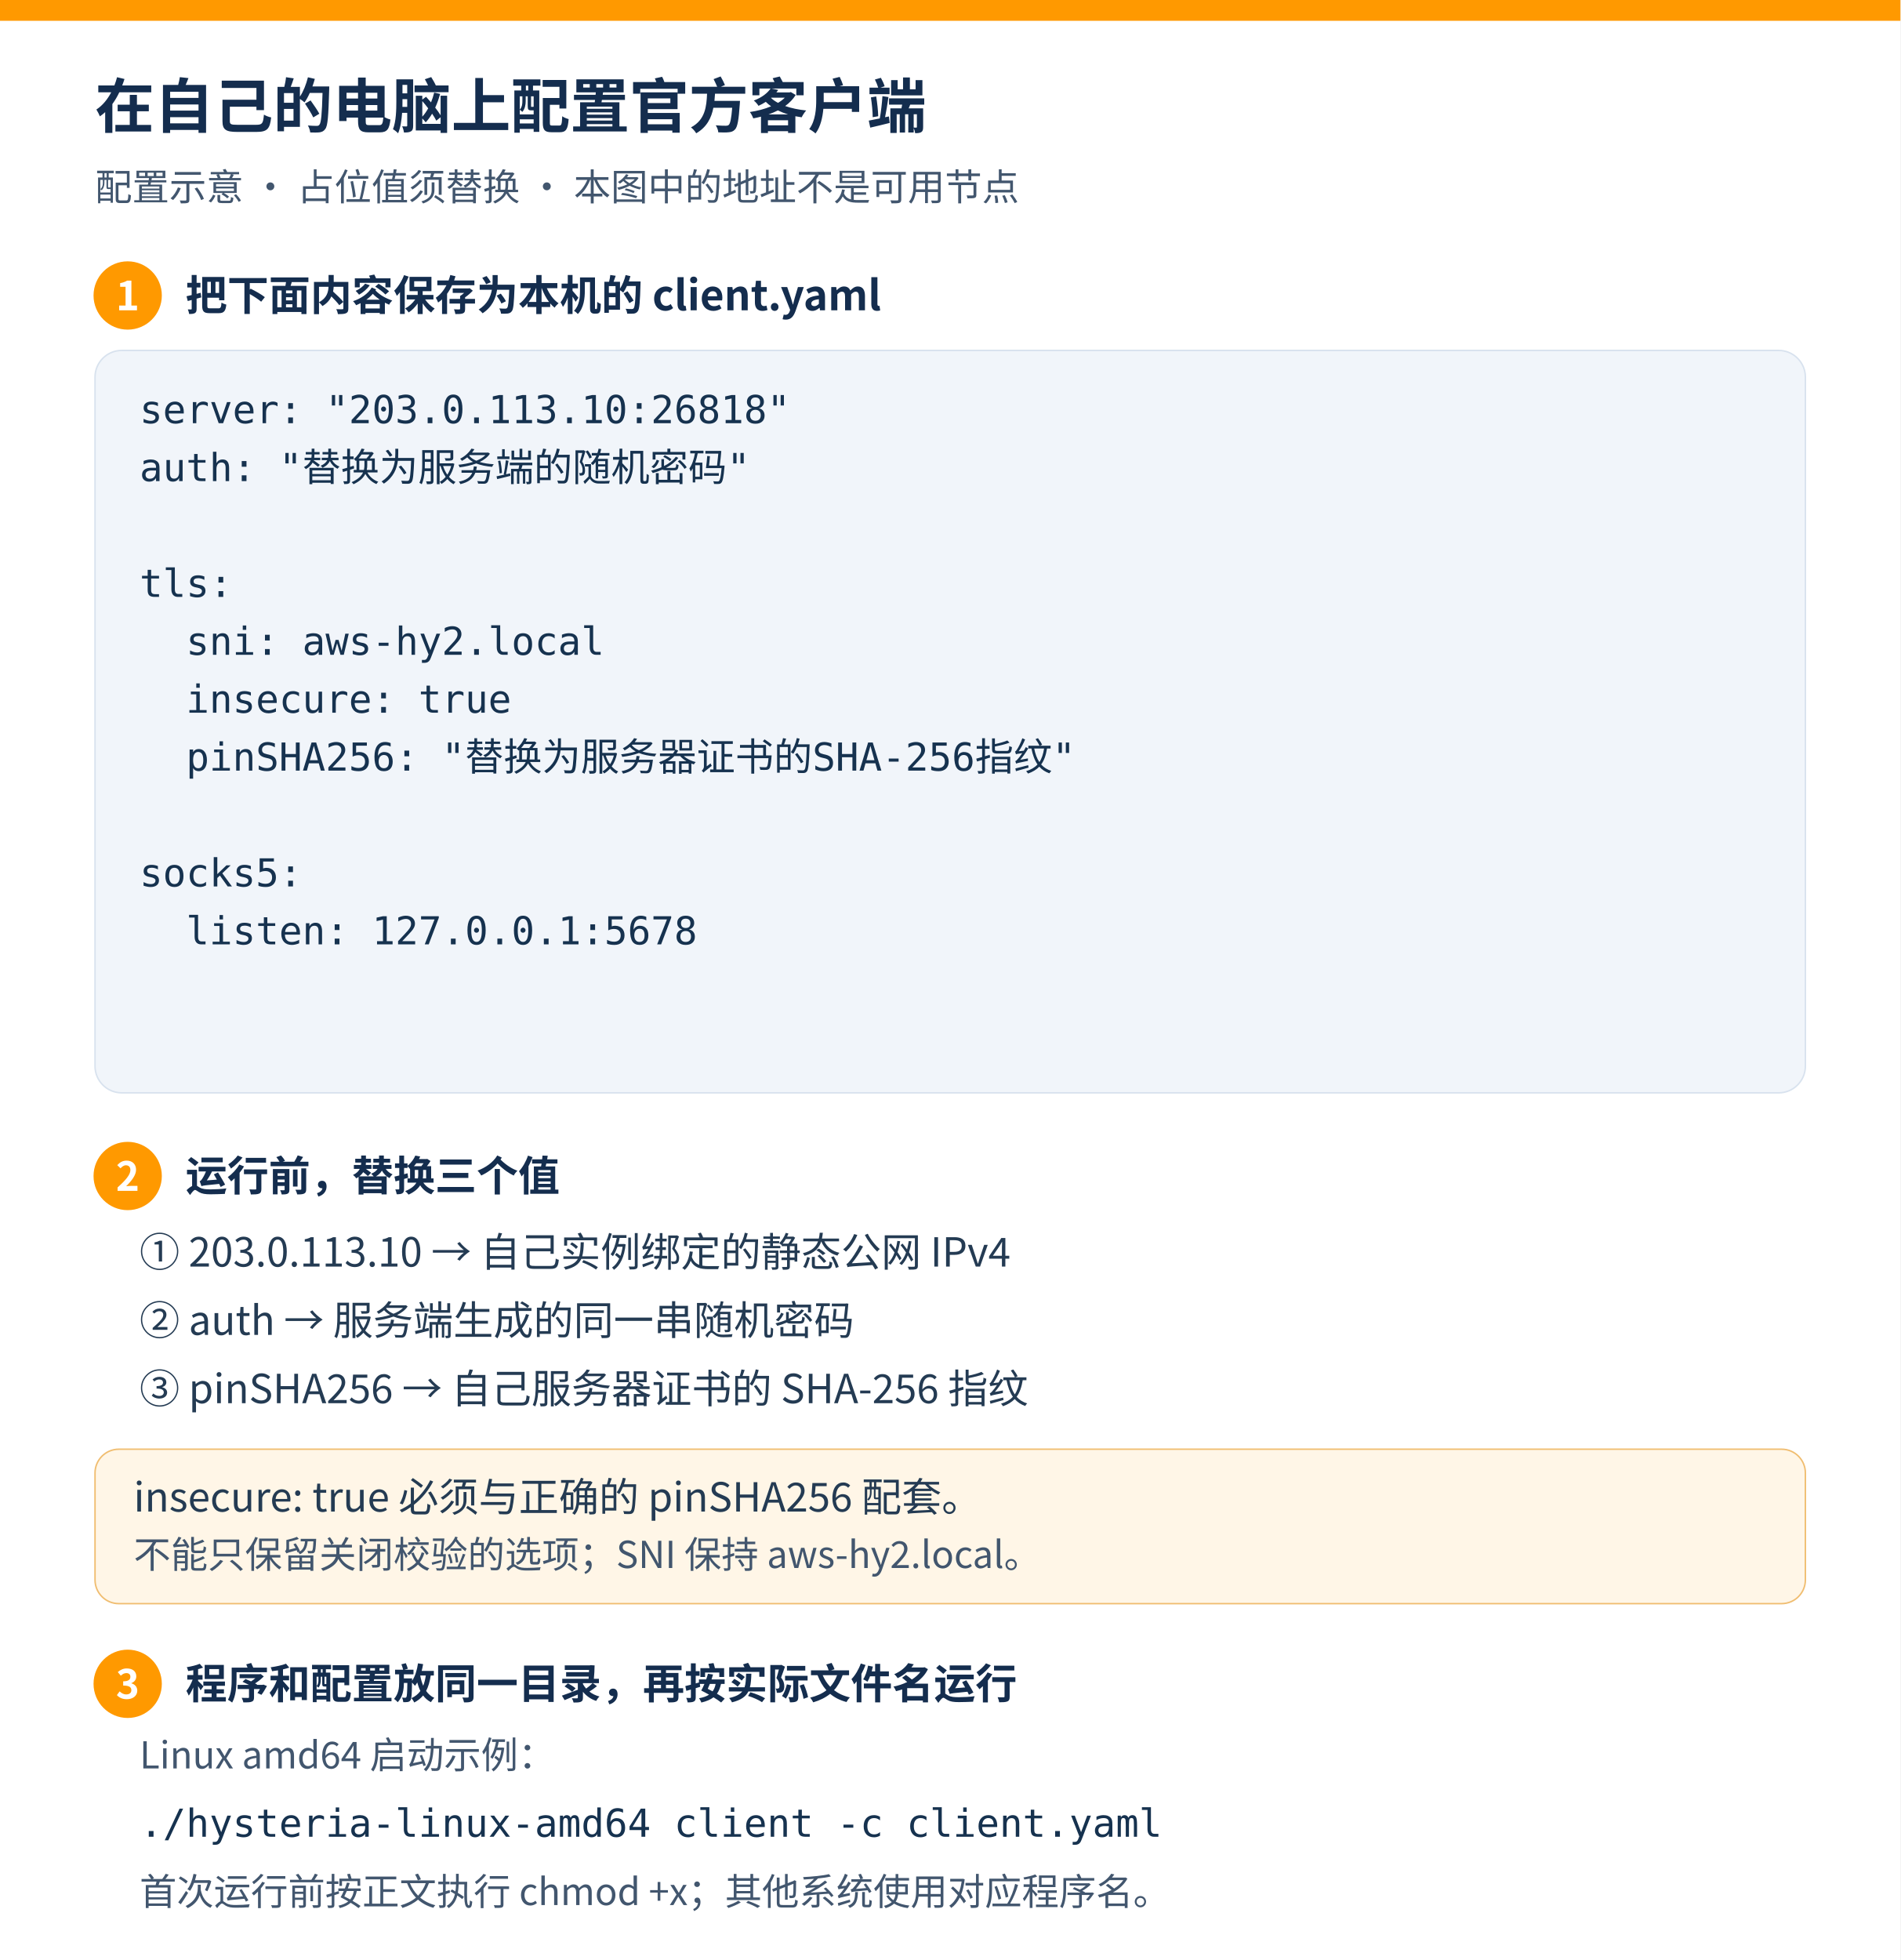
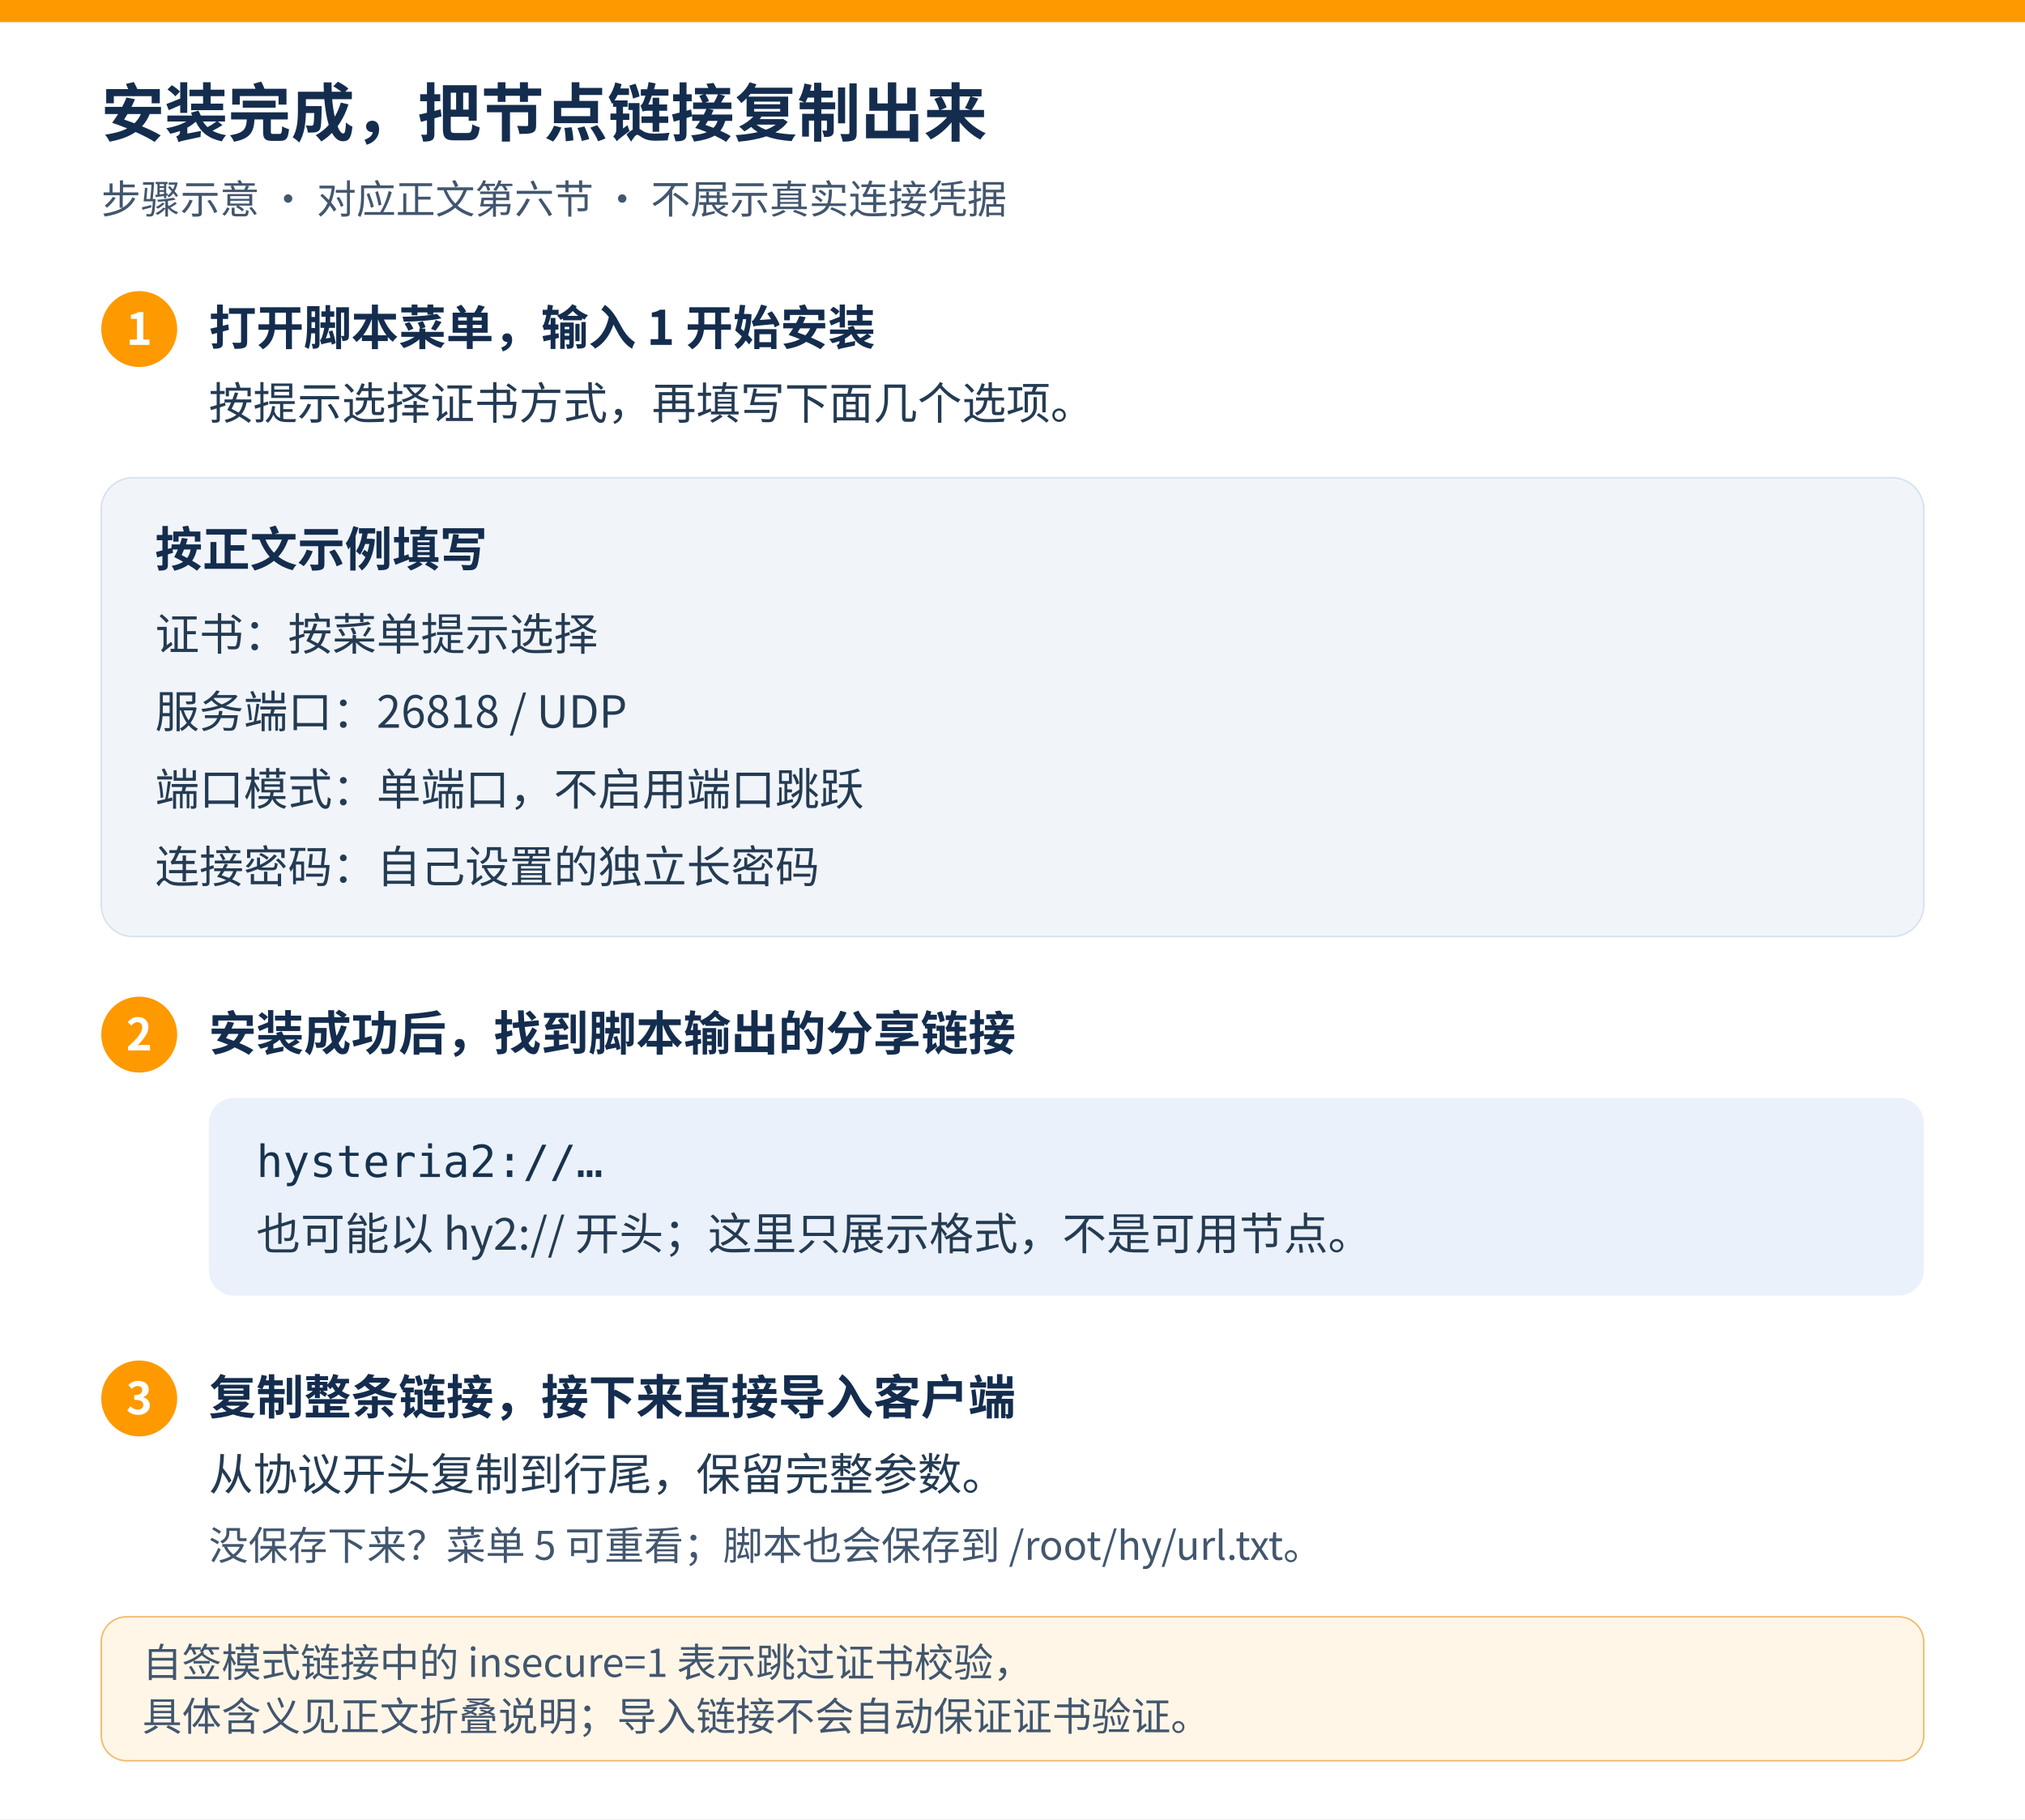
- <svg xmlns="http://www.w3.org/2000/svg" width="1280" height="1320" viewBox="0 0 1280 1320" role="img" aria-labelledby="title desc">
+ <svg xmlns="http://www.w3.org/2000/svg" width="1280" height="1150" viewBox="0 0 1280 1150" role="img" aria-labelledby="title desc">
  <defs>
    <style>
-       .sans { font-family: 'PingFang SC', 'Noto Sans CJK SC', 'Microsoft YaHei', sans-serif; }
-       .mono { font-family: 'SFMono-Regular', Menlo, Consolas, monospace; }
-       .title { font-size: 40px; font-weight: 700; fill: #142d4e; }
-       .body { font-size: 27px; fill: #243b53; }
-       .small { font-size: 25px; fill: #42566e; }
-       .code { font-size: 26px; fill: #16324f; }
-       .label { font-size: 28px; font-weight: 700; fill: #142d4e; }
-       .num { font-size: 27px; font-weight: 700; fill: #ffffff; text-anchor: middle; }
-     </style>
+     .sans { font-family: 'PingFang SC', 'Noto Sans CJK SC', 'Microsoft YaHei', sans-serif; }
+     .mono { font-family: 'SFMono-Regular', Menlo, Consolas, monospace; }
+     .title { font-size: 40px; font-weight: 700; fill: #142d4e; }
+     .body { font-size: 28px; fill: #243b53; }
+     .small { font-size: 25px; fill: #42566e; }
+     .code { font-size: 28px; fill: #16324f; }
+     .label { font-size: 30px; font-weight: 700; fill: #142d4e; }
+     .num { font-size: 28px; font-weight: 700; fill: #fff; text-anchor: middle; }
+   </style>
  </defs>
-   <rect width="1280" height="1320" fill="#ffffff" />
-   <rect x="0" y="0" width="1280" height="14" fill="#ff9900" />
-   <text x="64" y="86" class="sans title">在自己的电脑上配置官方客户端</text>
-   <text x="64" y="135" class="sans small">配置示意 · 占位值须替换 · 本图中的地址不是可用节点</text>
-   <circle cx="86" cy="199" r="23" fill="#ff9900" />
-   <text x="86" y="209" class="sans num">1</text>
-   <text x="125" y="209" class="sans label">把下面内容保存为本机的 client.yaml</text>
-   <rect x="64" y="236" width="1152" height="500" rx="18" fill="#f1f5fa" stroke="#d8e2ee" />
-   <text x="94" y="285" class="mono code" xml:space="preserve">
-     <tspan x="94" dy="0">server: "203.0.113.10:26818"</tspan>
-     <tspan x="94" dy="39">auth: "替换为服务端的随机密码"</tspan>
-     <tspan x="94" dy="78">tls:</tspan>
-     <tspan x="94" dy="39">  sni: aws-hy2.local</tspan>
-     <tspan x="94" dy="39">  insecure: true</tspan>
-     <tspan x="94" dy="39">  pinSHA256: "替换为服务器证书的SHA-256指纹"</tspan>
-     <tspan x="94" dy="78">socks5:</tspan>
-     <tspan x="94" dy="39">  listen: 127.0.0.1:5678</tspan>
-   </text>
-   <circle cx="86" cy="792" r="23" fill="#ff9900" />
-   <text x="86" y="802" class="sans num">2</text>
-   <text x="125" y="802" class="sans label">运行前，替换三个值</text>
-   <text x="94" y="853" class="sans body">① 203.0.113.10 → 自己实例绑定的静态公网 IPv4</text>
-   <text x="94" y="899" class="sans body">② auth → 服务端生成的同一串随机密码</text>
-   <text x="94" y="945" class="sans body">③ pinSHA256 → 自己服务器证书的 SHA-256 指纹</text>
-   <rect x="64" y="976" width="1152" height="104" rx="16" fill="#fff6e7" stroke="#f0bd70" />
-   <text x="90" y="1018" class="sans body">insecure: true 必须与正确的 pinSHA256 配套。</text>
-   <text x="90" y="1056" class="sans small">不能只保留关闭校验的选项；SNI 保持 aws-hy2.local。</text>
-   <circle cx="86" cy="1134" r="23" fill="#ff9900" />
-   <text x="86" y="1144" class="sans num">3</text>
-   <text x="125" y="1144" class="sans label">程序和配置放同一目录，再按实际文件名运行</text>
-   <text x="94" y="1191" class="sans small">Linux amd64 启动示例：</text>
-   <text x="94" y="1237" class="mono code">./hysteria-linux-amd64 client -c client.yaml</text>
-   <text x="94" y="1283" class="sans small">首次运行前按正文执行 chmod +x；其他系统使用对应程序名。</text>
+   <rect width="1280" height="1150" fill="#fff" />
+   <rect width="1280" height="14" fill="#ff9900" />
+   <text x="64" y="86" class="sans title">安装完成，把节点链接复制出来</text>
+   <text x="64" y="135" class="sans small">步骤示意 · 对应正文第六节 · 不展示真实连接凭据</text>
+   <circle cx="88" cy="208" r="24" fill="#ff9900" />
+   <text x="88" y="218" class="sans num">1</text>
+   <text x="132" y="218" class="sans label">打开脚本菜单，输入 1 开始安装</text>
+   <text x="132" y="265" class="sans body">按提示选择证书方式，再填写下面几个选项。</text>
+   <rect x="64" y="302" width="1152" height="290" rx="20" fill="#f1f5fa" stroke="#d8e2ee" />
+   <text x="98" y="358" class="sans label">按正文示例填写</text>
+   <text x="98" y="411" class="sans body">证书：按菜单提示选择</text>
+   <text x="98" y="460" class="sans body">服务端口：26818 / UDP</text>
+   <text x="98" y="509" class="sans body">端口模式：单端口，不启用端口跳跃</text>
+   <text x="98" y="558" class="sans body">连接密码：自己设置的独立长密码</text>
+   <circle cx="88" cy="654" r="24" fill="#ff9900" />
+   <text x="88" y="664" class="sans num">2</text>
+   <text x="132" y="664" class="sans label">安装成功后，找到脚本输出的分享链接</text>
+   <rect x="132" y="694" width="1084" height="125" rx="16" fill="#eaf1fa" />
+   <text x="162" y="744" class="mono code">hysteria2://…</text>
+   <text x="162" y="790" class="sans body">也可能以 hy2:// 开头；这里只展示格式，不是可用节点。</text>
+   <circle cx="88" cy="884" r="24" fill="#ff9900" />
+   <text x="88" y="894" class="sans num">3</text>
+   <text x="132" y="894" class="sans label">复制整条链接，接下来直接导入客户端</text>
+   <text x="132" y="942" class="sans body">从协议开头复制到行尾，保留完整参数。</text>
+   <text x="132" y="986" class="sans small">没保存下来？菜单 5 可重看；脚本也会保存到 /root/hy/url.txt。</text>
+   <rect x="64" y="1022" width="1152" height="91" rx="16" fill="#fff6e7" stroke="#f0bd70" />
+   <text x="90" y="1060" class="sans small">自签模式链接中的 insecure=1 表示跳过证书校验，</text>
+   <text x="90" y="1094" class="sans small">具体含义见正文折叠说明；导入链接不会自动保证证书验证。</text>
</svg>
